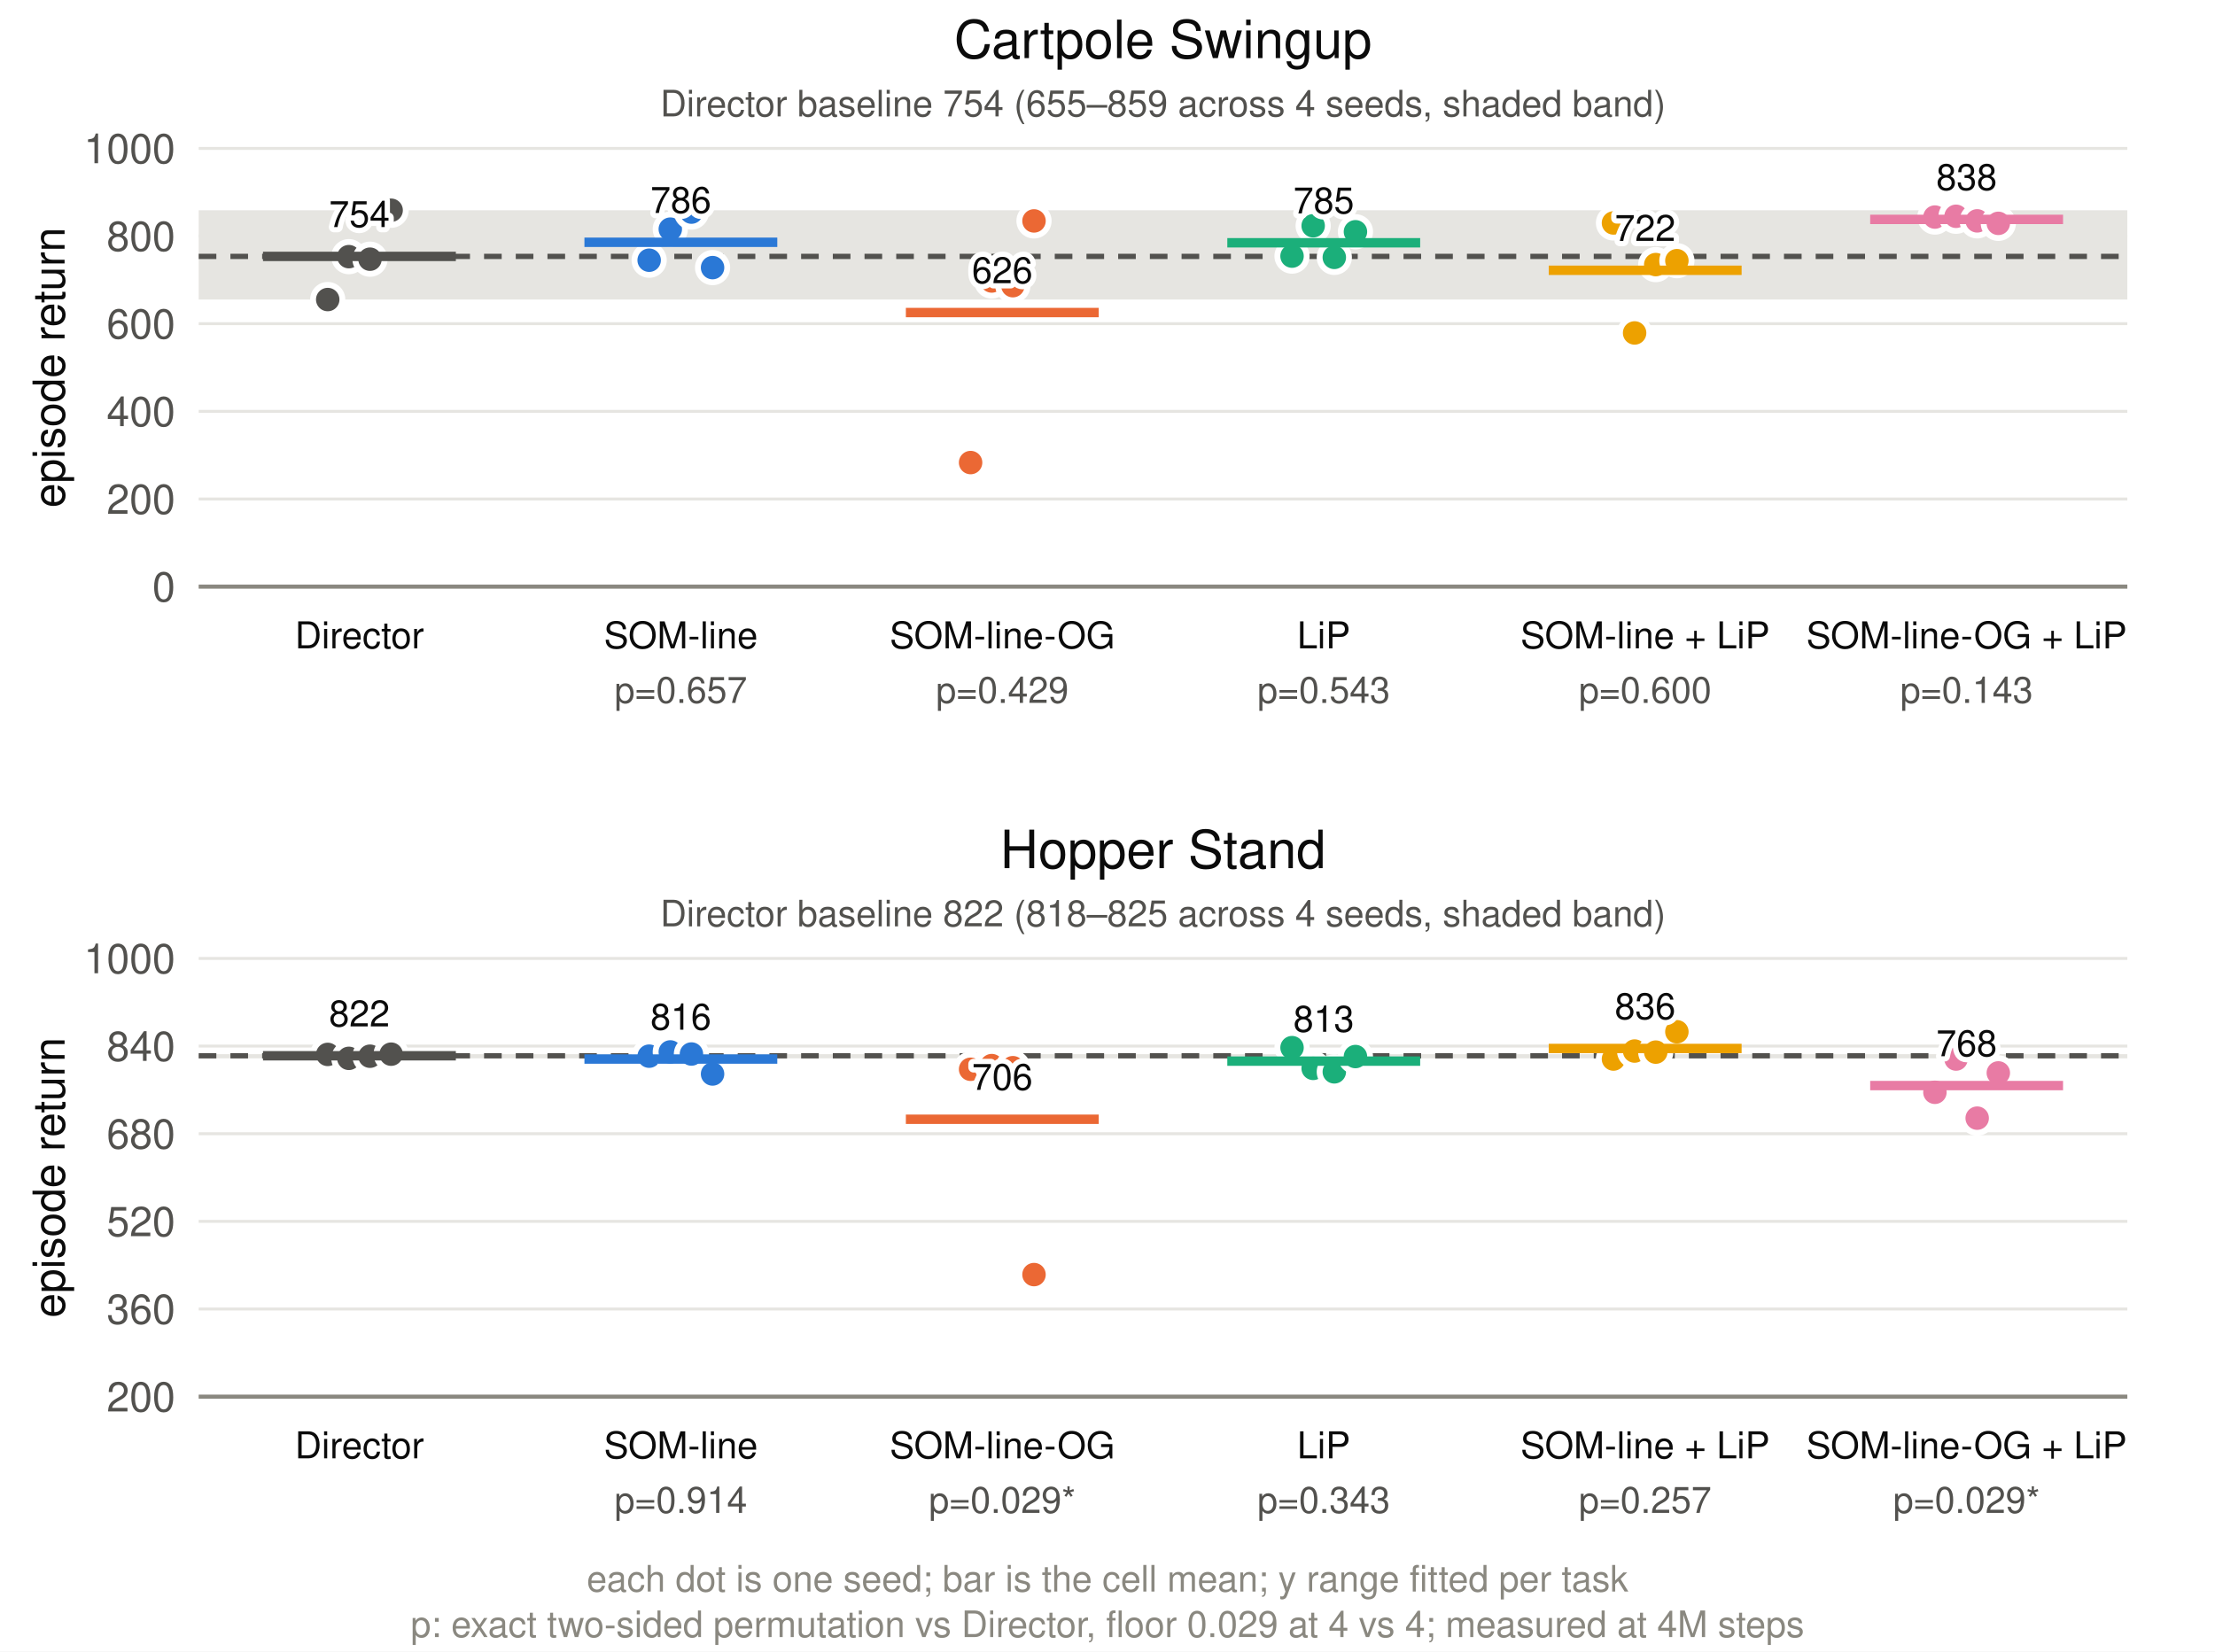
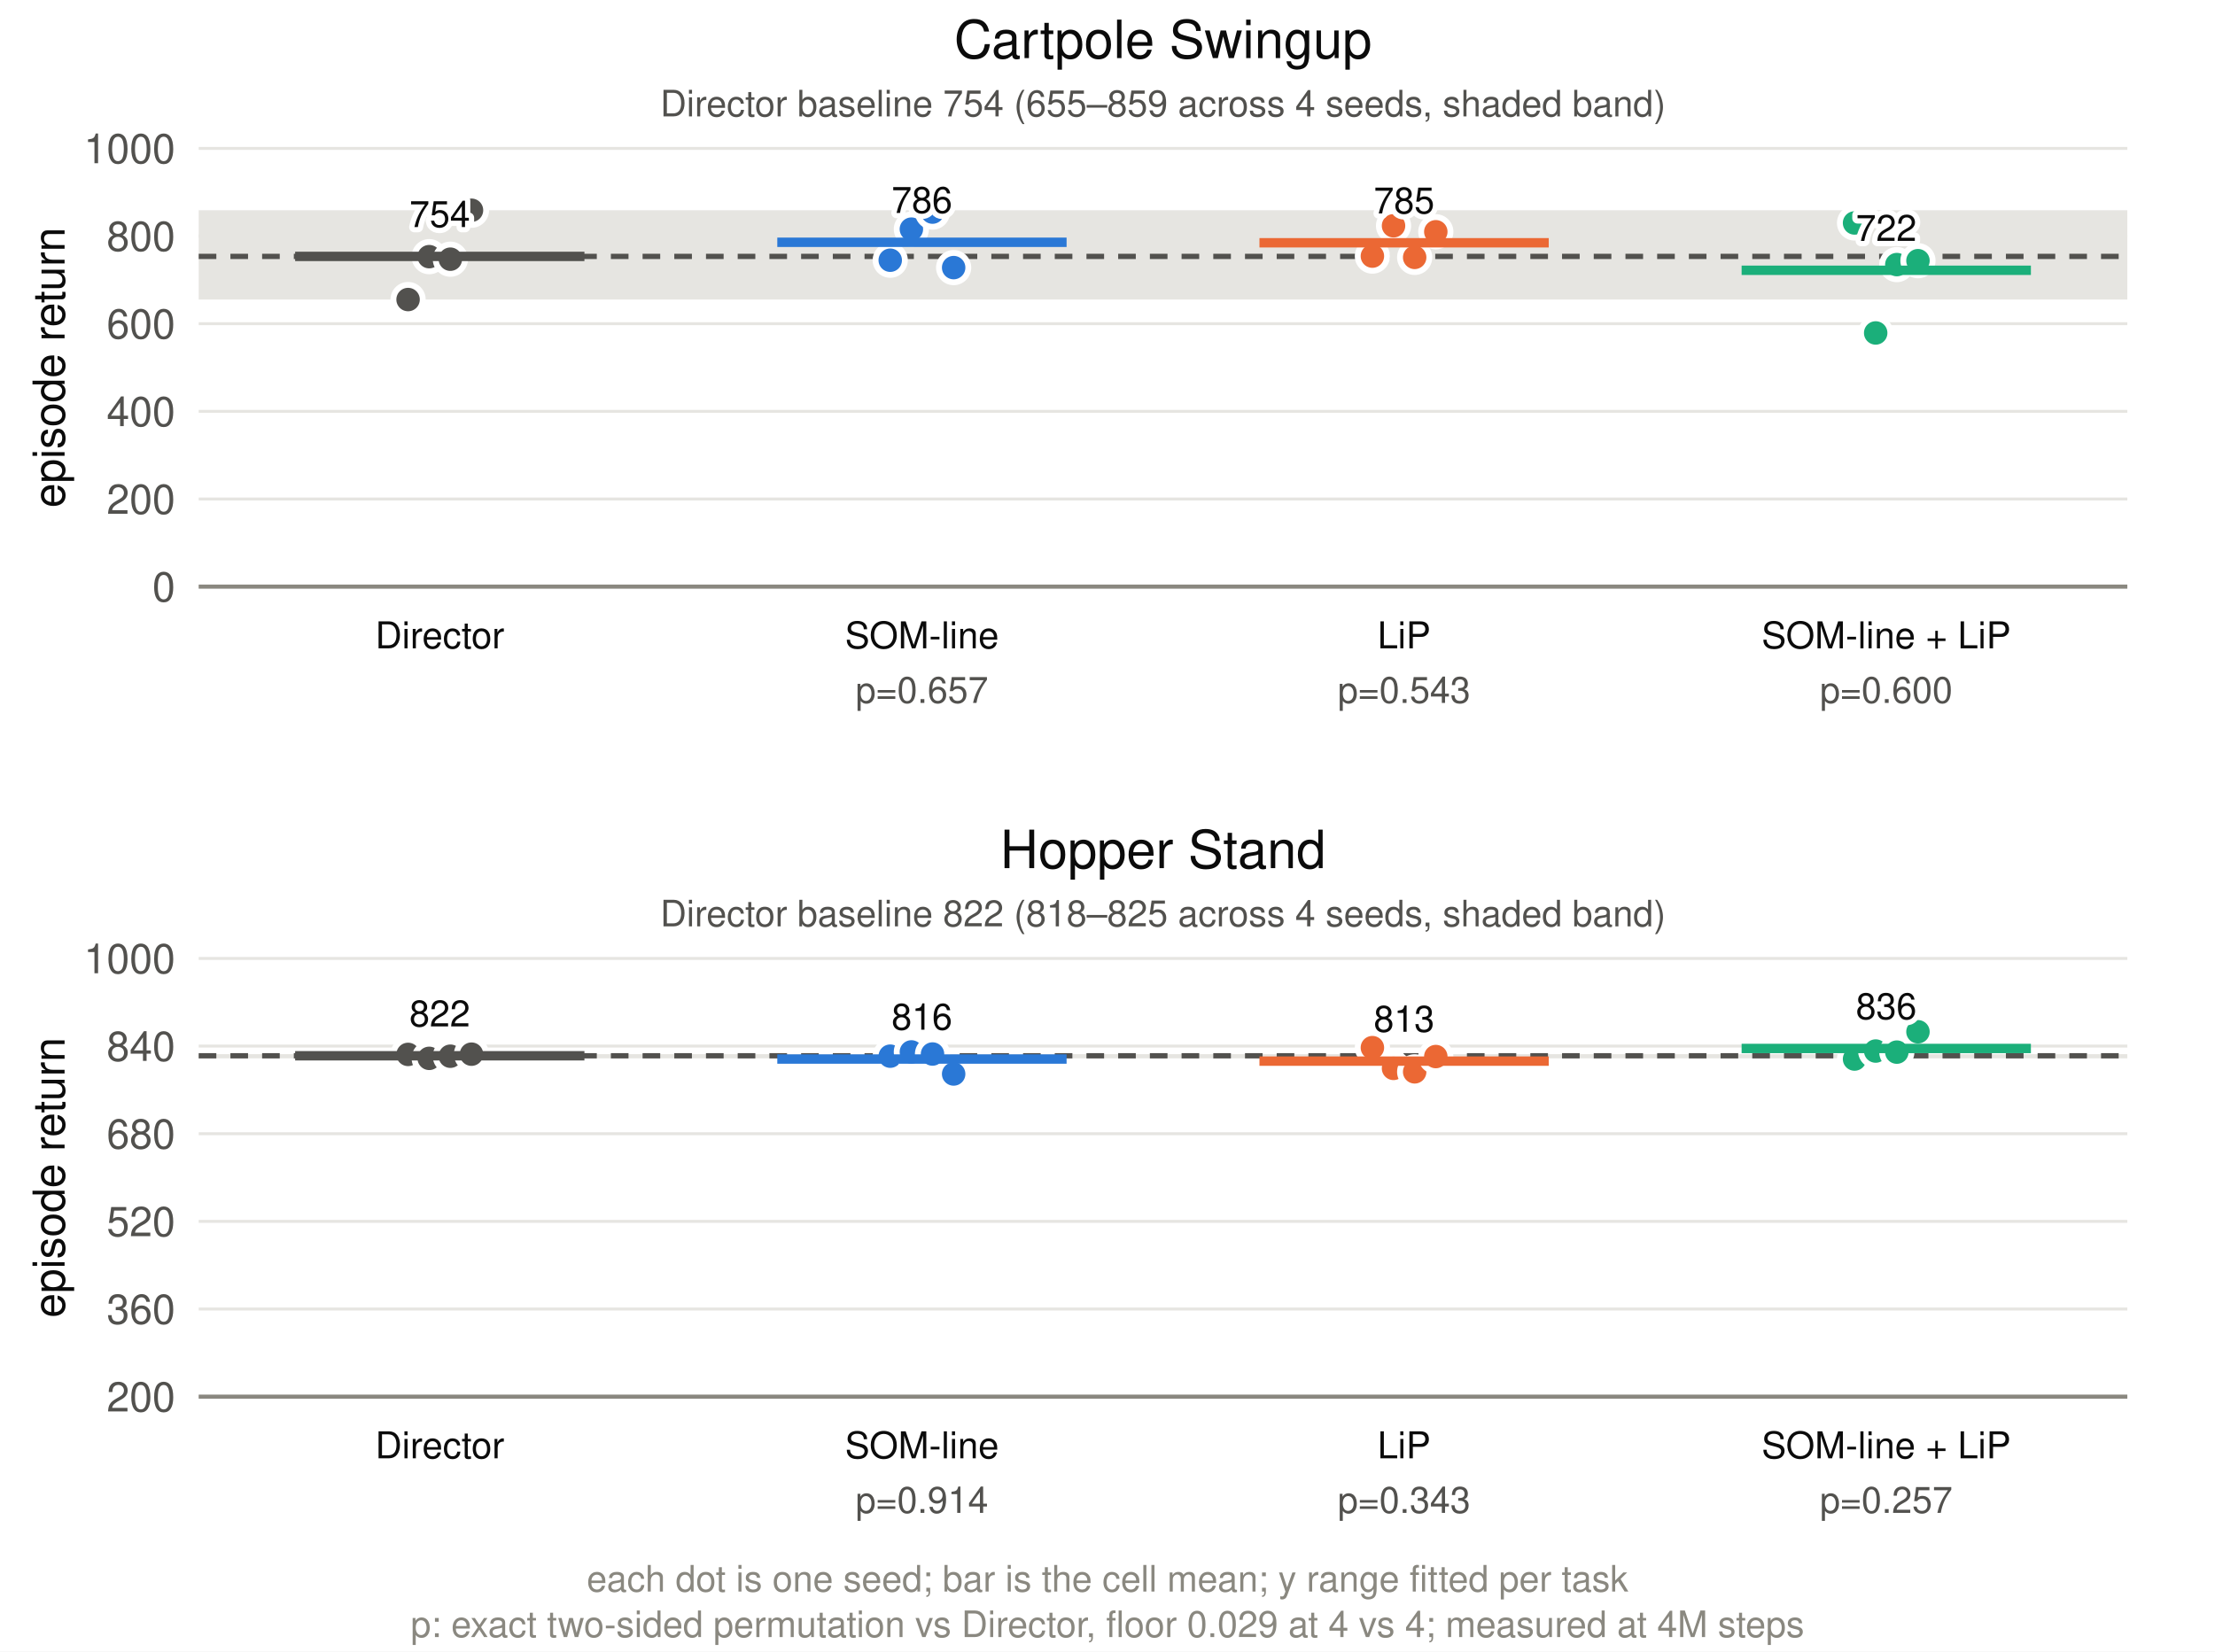
<svg xmlns="http://www.w3.org/2000/svg" width="4548" height="3392" viewBox="0 0 4548 3392" font-family="Helvetica,Arial,sans-serif">
  <rect x="0" y="0" width="4548" height="3392" fill="white" />
  <text x="2388.0" y="119.4" font-size="108.5" fill="#0b0b0b" text-anchor="middle">Cartpole Swingup</text>
  <text x="2388.0" y="239.0" font-size="74.8" fill="#52514e" text-anchor="middle">Director baseline 754 (655–859 across 4 seeds, shaded band)</text>
  <line x1="408.0" y1="1204.8" x2="4368.0" y2="1204.8" stroke="#e6e5e1" stroke-width="6.03" />
  <text x="359.8" y="1235.2" font-size="84.4" fill="#52514e" text-anchor="end">0</text>
  <line x1="408.0" y1="1024.8" x2="4368.0" y2="1024.8" stroke="#e6e5e1" stroke-width="6.03" />
  <text x="359.8" y="1055.2" font-size="84.4" fill="#52514e" text-anchor="end">200</text>
  <line x1="408.0" y1="844.8" x2="4368.0" y2="844.8" stroke="#e6e5e1" stroke-width="6.03" />
  <text x="359.8" y="875.2" font-size="84.4" fill="#52514e" text-anchor="end">400</text>
  <line x1="408.0" y1="664.8" x2="4368.0" y2="664.8" stroke="#e6e5e1" stroke-width="6.03" />
  <text x="359.8" y="695.2" font-size="84.4" fill="#52514e" text-anchor="end">600</text>
  <line x1="408.0" y1="484.8" x2="4368.0" y2="484.8" stroke="#e6e5e1" stroke-width="6.03" />
  <text x="359.8" y="515.2" font-size="84.4" fill="#52514e" text-anchor="end">800</text>
  <line x1="408.0" y1="304.8" x2="4368.0" y2="304.8" stroke="#e6e5e1" stroke-width="6.03" />
  <text x="359.8" y="335.2" font-size="84.4" fill="#52514e" text-anchor="end">1000</text>
  <text x="132.6" y="754.8" font-size="90.4" fill="#0b0b0b" text-anchor="middle" transform="rotate(-90 132.6 754.8)">episode return</text>
  <rect x="408.0" y="431.8" width="3960.0" height="183.4" fill="#e6e5e1" />
  <line x1="408.0" y1="526.6" x2="4368.0" y2="526.6" stroke="#52514e" stroke-width="10.85" stroke-dasharray="36.2,28.9" />
-   <text x="738.0" y="1331.5" font-size="76.0" fill="#0b0b0b" text-anchor="middle">Director</text>
-   <circle cx="672.9" cy="615.2" r="30.1" fill="#52514e" stroke="white" stroke-width="12.06" />
-   <circle cx="716.3" cy="527.1" r="30.1" fill="#52514e" stroke="white" stroke-width="12.06" />
-   <circle cx="759.7" cy="532.3" r="30.1" fill="#52514e" stroke="white" stroke-width="12.06" />
-   <circle cx="803.1" cy="431.8" r="30.1" fill="#52514e" stroke="white" stroke-width="12.06" />
-   <line x1="540.0" y1="526.6" x2="936.0" y2="526.6" stroke="#52514e" stroke-width="19.29" />
-   <text x="738.0" y="466.3" font-size="74.8" text-anchor="middle" fill="none" stroke="white" stroke-width="21.71" stroke-linejoin="round">754</text>
-   <text x="738.0" y="466.3" font-size="74.8" text-anchor="middle" fill="#0b0b0b">754</text>
-   <text x="1398.0" y="1331.5" font-size="76.0" fill="#0b0b0b" text-anchor="middle">SOM-line</text>
-   <circle cx="1332.9" cy="534.4" r="30.1" fill="#2a78d6" stroke="white" stroke-width="12.06" />
-   <circle cx="1376.3" cy="470.6" r="30.1" fill="#2a78d6" stroke="white" stroke-width="12.06" />
-   <circle cx="1419.7" cy="435.6" r="30.1" fill="#2a78d6" stroke="white" stroke-width="12.06" />
-   <circle cx="1463.1" cy="549.6" r="30.1" fill="#2a78d6" stroke="white" stroke-width="12.06" />
-   <line x1="1200.0" y1="497.6" x2="1596.0" y2="497.6" stroke="#2a78d6" stroke-width="19.29" />
-   <text x="1398.0" y="437.3" font-size="74.8" text-anchor="middle" fill="none" stroke="white" stroke-width="21.71" stroke-linejoin="round">786</text>
-   <text x="1398.0" y="437.3" font-size="74.8" text-anchor="middle" fill="#0b0b0b">786</text>
-   <text x="1398.0" y="1443.6" font-size="74.8" fill="#52514e" text-anchor="middle">p=0.657</text>
-   <text x="2058.0" y="1331.5" font-size="76.0" fill="#0b0b0b" text-anchor="middle">SOM-line-OG</text>
-   <circle cx="1992.9" cy="950.0" r="30.1" fill="#eb6834" stroke="white" stroke-width="12.06" />
-   <circle cx="2036.3" cy="577.1" r="30.1" fill="#eb6834" stroke="white" stroke-width="12.06" />
-   <circle cx="2079.7" cy="586.7" r="30.1" fill="#eb6834" stroke="white" stroke-width="12.06" />
-   <circle cx="2123.1" cy="453.7" r="30.1" fill="#eb6834" stroke="white" stroke-width="12.06" />
-   <line x1="1860.0" y1="641.9" x2="2256.0" y2="641.9" stroke="#eb6834" stroke-width="19.29" />
-   <text x="2058.0" y="581.6" font-size="74.8" text-anchor="middle" fill="none" stroke="white" stroke-width="21.71" stroke-linejoin="round">626</text>
-   <text x="2058.0" y="581.6" font-size="74.8" text-anchor="middle" fill="#0b0b0b">626</text>
-   <text x="2058.0" y="1443.6" font-size="74.8" fill="#52514e" text-anchor="middle">p=0.429</text>
-   <text x="2718.0" y="1331.5" font-size="76.0" fill="#0b0b0b" text-anchor="middle">LiP</text>
-   <circle cx="2652.9" cy="526.0" r="30.1" fill="#1baf7a" stroke="white" stroke-width="12.06" />
-   <circle cx="2696.3" cy="463.7" r="30.1" fill="#1baf7a" stroke="white" stroke-width="12.06" />
-   <circle cx="2739.7" cy="528.6" r="30.1" fill="#1baf7a" stroke="white" stroke-width="12.06" />
-   <circle cx="2783.1" cy="476.0" r="30.1" fill="#1baf7a" stroke="white" stroke-width="12.06" />
-   <line x1="2520.0" y1="498.6" x2="2916.0" y2="498.6" stroke="#1baf7a" stroke-width="19.29" />
-   <text x="2718.0" y="438.3" font-size="74.8" text-anchor="middle" fill="none" stroke="white" stroke-width="21.71" stroke-linejoin="round">785</text>
-   <text x="2718.0" y="438.3" font-size="74.8" text-anchor="middle" fill="#0b0b0b">785</text>
-   <text x="2718.0" y="1443.6" font-size="74.8" fill="#52514e" text-anchor="middle">p=0.543</text>
-   <text x="3378.0" y="1331.5" font-size="76.0" fill="#0b0b0b" text-anchor="middle">SOM-line + LiP</text>
-   <circle cx="3312.9" cy="457.9" r="30.1" fill="#eda100" stroke="white" stroke-width="12.06" />
-   <circle cx="3356.3" cy="683.8" r="30.1" fill="#eda100" stroke="white" stroke-width="12.06" />
-   <circle cx="3399.7" cy="543.4" r="30.1" fill="#eda100" stroke="white" stroke-width="12.06" />
-   <circle cx="3443.1" cy="535.4" r="30.1" fill="#eda100" stroke="white" stroke-width="12.06" />
-   <line x1="3180.0" y1="555.1" x2="3576.0" y2="555.1" stroke="#eda100" stroke-width="19.29" />
-   <text x="3378.0" y="494.8" font-size="74.8" text-anchor="middle" fill="none" stroke="white" stroke-width="21.71" stroke-linejoin="round">722</text>
-   <text x="3378.0" y="494.8" font-size="74.8" text-anchor="middle" fill="#0b0b0b">722</text>
-   <text x="3378.0" y="1443.6" font-size="74.8" fill="#52514e" text-anchor="middle">p=0.600</text>
-   <text x="4038.0" y="1331.5" font-size="76.0" fill="#0b0b0b" text-anchor="middle">SOM-line-OG + LiP</text>
-   <circle cx="3972.9" cy="445.8" r="30.1" fill="#e87ba4" stroke="white" stroke-width="12.06" />
-   <circle cx="4016.3" cy="444.2" r="30.1" fill="#e87ba4" stroke="white" stroke-width="12.06" />
-   <circle cx="4059.7" cy="453.6" r="30.1" fill="#e87ba4" stroke="white" stroke-width="12.06" />
-   <circle cx="4103.1" cy="458.7" r="30.1" fill="#e87ba4" stroke="white" stroke-width="12.06" />
-   <line x1="3840.0" y1="450.6" x2="4236.0" y2="450.6" stroke="#e87ba4" stroke-width="19.29" />
-   <text x="4038.0" y="390.3" font-size="74.8" text-anchor="middle" fill="none" stroke="white" stroke-width="21.71" stroke-linejoin="round">838</text>
-   <text x="4038.0" y="390.3" font-size="74.8" text-anchor="middle" fill="#0b0b0b">838</text>
-   <text x="4038.0" y="1443.6" font-size="74.8" fill="#52514e" text-anchor="middle">p=0.143</text>
+   <text x="903.0" y="1331.5" font-size="76.0" fill="#0b0b0b" text-anchor="middle">Director</text>
+   <circle cx="837.9" cy="615.2" r="30.1" fill="#52514e" stroke="white" stroke-width="12.06" />
+   <circle cx="881.3" cy="527.1" r="30.1" fill="#52514e" stroke="white" stroke-width="12.06" />
+   <circle cx="924.7" cy="532.3" r="30.1" fill="#52514e" stroke="white" stroke-width="12.06" />
+   <circle cx="968.1" cy="431.8" r="30.1" fill="#52514e" stroke="white" stroke-width="12.06" />
+   <line x1="606.0" y1="526.6" x2="1200.0" y2="526.6" stroke="#52514e" stroke-width="19.29" />
+   <text x="903.0" y="466.3" font-size="74.8" text-anchor="middle" fill="none" stroke="white" stroke-width="21.71" stroke-linejoin="round">754</text>
+   <text x="903.0" y="466.3" font-size="74.8" text-anchor="middle" fill="#0b0b0b">754</text>
+   <text x="1893.0" y="1331.5" font-size="76.0" fill="#0b0b0b" text-anchor="middle">SOM-line</text>
+   <circle cx="1827.9" cy="534.4" r="30.1" fill="#2a78d6" stroke="white" stroke-width="12.06" />
+   <circle cx="1871.3" cy="470.6" r="30.1" fill="#2a78d6" stroke="white" stroke-width="12.06" />
+   <circle cx="1914.7" cy="435.6" r="30.1" fill="#2a78d6" stroke="white" stroke-width="12.06" />
+   <circle cx="1958.1" cy="549.6" r="30.1" fill="#2a78d6" stroke="white" stroke-width="12.06" />
+   <line x1="1596.0" y1="497.6" x2="2190.0" y2="497.6" stroke="#2a78d6" stroke-width="19.29" />
+   <text x="1893.0" y="437.3" font-size="74.8" text-anchor="middle" fill="none" stroke="white" stroke-width="21.71" stroke-linejoin="round">786</text>
+   <text x="1893.0" y="437.3" font-size="74.8" text-anchor="middle" fill="#0b0b0b">786</text>
+   <text x="1893.0" y="1443.6" font-size="74.8" fill="#52514e" text-anchor="middle">p=0.657</text>
+   <text x="2883.0" y="1331.5" font-size="76.0" fill="#0b0b0b" text-anchor="middle">LiP</text>
+   <circle cx="2817.9" cy="526.0" r="30.1" fill="#eb6834" stroke="white" stroke-width="12.06" />
+   <circle cx="2861.3" cy="463.7" r="30.1" fill="#eb6834" stroke="white" stroke-width="12.06" />
+   <circle cx="2904.7" cy="528.6" r="30.1" fill="#eb6834" stroke="white" stroke-width="12.06" />
+   <circle cx="2948.1" cy="476.0" r="30.1" fill="#eb6834" stroke="white" stroke-width="12.06" />
+   <line x1="2586.0" y1="498.6" x2="3180.0" y2="498.6" stroke="#eb6834" stroke-width="19.29" />
+   <text x="2883.0" y="438.3" font-size="74.8" text-anchor="middle" fill="none" stroke="white" stroke-width="21.71" stroke-linejoin="round">785</text>
+   <text x="2883.0" y="438.3" font-size="74.8" text-anchor="middle" fill="#0b0b0b">785</text>
+   <text x="2883.0" y="1443.6" font-size="74.8" fill="#52514e" text-anchor="middle">p=0.543</text>
+   <text x="3873.0" y="1331.5" font-size="76.0" fill="#0b0b0b" text-anchor="middle">SOM-line + LiP</text>
+   <circle cx="3807.9" cy="457.9" r="30.1" fill="#1baf7a" stroke="white" stroke-width="12.06" />
+   <circle cx="3851.3" cy="683.8" r="30.1" fill="#1baf7a" stroke="white" stroke-width="12.06" />
+   <circle cx="3894.7" cy="543.4" r="30.1" fill="#1baf7a" stroke="white" stroke-width="12.06" />
+   <circle cx="3938.1" cy="535.4" r="30.1" fill="#1baf7a" stroke="white" stroke-width="12.06" />
+   <line x1="3576.0" y1="555.1" x2="4170.0" y2="555.1" stroke="#1baf7a" stroke-width="19.29" />
+   <text x="3873.0" y="494.8" font-size="74.8" text-anchor="middle" fill="none" stroke="white" stroke-width="21.71" stroke-linejoin="round">722</text>
+   <text x="3873.0" y="494.8" font-size="74.8" text-anchor="middle" fill="#0b0b0b">722</text>
+   <text x="3873.0" y="1443.6" font-size="74.8" fill="#52514e" text-anchor="middle">p=0.600</text>
  <line x1="408.0" y1="1204.8" x2="4368.0" y2="1204.8" stroke="#8a8880" stroke-width="8.44" />
  <text x="2388.0" y="1782.9" font-size="108.5" fill="#0b0b0b" text-anchor="middle">Hopper Stand</text>
  <text x="2388.0" y="1902.5" font-size="74.8" fill="#52514e" text-anchor="middle">Director baseline 822 (818–825 across 4 seeds, shaded band)</text>
  <line x1="408.0" y1="2868.4" x2="4368.0" y2="2868.4" stroke="#e6e5e1" stroke-width="6.03" />
  <text x="359.8" y="2898.8" font-size="84.4" fill="#52514e" text-anchor="end">200</text>
  <line x1="408.0" y1="2688.4" x2="4368.0" y2="2688.4" stroke="#e6e5e1" stroke-width="6.03" />
  <text x="359.8" y="2718.8" font-size="84.4" fill="#52514e" text-anchor="end">360</text>
  <line x1="408.0" y1="2508.4" x2="4368.0" y2="2508.4" stroke="#e6e5e1" stroke-width="6.03" />
  <text x="359.8" y="2538.8" font-size="84.4" fill="#52514e" text-anchor="end">520</text>
  <line x1="408.0" y1="2328.4" x2="4368.0" y2="2328.4" stroke="#e6e5e1" stroke-width="6.03" />
  <text x="359.8" y="2358.8" font-size="84.4" fill="#52514e" text-anchor="end">680</text>
  <line x1="408.0" y1="2148.4" x2="4368.0" y2="2148.4" stroke="#e6e5e1" stroke-width="6.03" />
  <text x="359.8" y="2178.8" font-size="84.4" fill="#52514e" text-anchor="end">840</text>
  <line x1="408.0" y1="1968.4" x2="4368.0" y2="1968.4" stroke="#e6e5e1" stroke-width="6.03" />
  <text x="359.8" y="1998.8" font-size="84.4" fill="#52514e" text-anchor="end">1000</text>
  <text x="132.6" y="2418.4" font-size="90.4" fill="#0b0b0b" text-anchor="middle" transform="rotate(-90 132.6 2418.4)">episode return</text>
  <rect x="408.0" y="2165.0" width="3960.0" height="8.5" fill="#e6e5e1" />
  <line x1="408.0" y1="2168.3" x2="4368.0" y2="2168.3" stroke="#52514e" stroke-width="10.85" stroke-dasharray="36.2,28.9" />
-   <text x="738.0" y="2995.0" font-size="76.0" fill="#0b0b0b" text-anchor="middle">Director</text>
-   <circle cx="672.9" cy="2165.5" r="30.1" fill="#52514e" stroke="white" stroke-width="12.06" />
-   <circle cx="716.3" cy="2173.6" r="30.1" fill="#52514e" stroke="white" stroke-width="12.06" />
-   <circle cx="759.7" cy="2169.2" r="30.1" fill="#52514e" stroke="white" stroke-width="12.06" />
-   <circle cx="803.1" cy="2165.0" r="30.1" fill="#52514e" stroke="white" stroke-width="12.06" />
-   <line x1="540.0" y1="2168.3" x2="936.0" y2="2168.3" stroke="#52514e" stroke-width="19.29" />
-   <text x="738.0" y="2108.0" font-size="74.8" text-anchor="middle" fill="none" stroke="white" stroke-width="21.71" stroke-linejoin="round">822</text>
-   <text x="738.0" y="2108.0" font-size="74.8" text-anchor="middle" fill="#0b0b0b">822</text>
-   <text x="1398.0" y="2995.0" font-size="76.0" fill="#0b0b0b" text-anchor="middle">SOM-line</text>
-   <circle cx="1332.9" cy="2169.1" r="30.1" fill="#2a78d6" stroke="white" stroke-width="12.06" />
-   <circle cx="1376.3" cy="2160.4" r="30.1" fill="#2a78d6" stroke="white" stroke-width="12.06" />
-   <circle cx="1419.7" cy="2164.7" r="30.1" fill="#2a78d6" stroke="white" stroke-width="12.06" />
-   <circle cx="1463.1" cy="2205.7" r="30.1" fill="#2a78d6" stroke="white" stroke-width="12.06" />
-   <line x1="1200.0" y1="2175.0" x2="1596.0" y2="2175.0" stroke="#2a78d6" stroke-width="19.29" />
-   <text x="1398.0" y="2114.7" font-size="74.8" text-anchor="middle" fill="none" stroke="white" stroke-width="21.71" stroke-linejoin="round">816</text>
-   <text x="1398.0" y="2114.7" font-size="74.8" text-anchor="middle" fill="#0b0b0b">816</text>
-   <text x="1398.0" y="3107.1" font-size="74.8" fill="#52514e" text-anchor="middle">p=0.914</text>
-   <text x="2058.0" y="2995.0" font-size="76.0" fill="#0b0b0b" text-anchor="middle">SOM-line-OG</text>
-   <circle cx="1992.9" cy="2196.0" r="30.1" fill="#eb6834" stroke="white" stroke-width="12.06" />
-   <circle cx="2036.3" cy="2188.5" r="30.1" fill="#eb6834" stroke="white" stroke-width="12.06" />
-   <circle cx="2079.7" cy="2192.8" r="30.1" fill="#eb6834" stroke="white" stroke-width="12.06" />
-   <circle cx="2123.1" cy="2617.7" r="30.1" fill="#eb6834" stroke="white" stroke-width="12.06" />
-   <line x1="1860.0" y1="2298.7" x2="2256.0" y2="2298.7" stroke="#eb6834" stroke-width="19.29" />
-   <text x="2058.0" y="2238.4" font-size="74.8" text-anchor="middle" fill="none" stroke="white" stroke-width="21.71" stroke-linejoin="round">706</text>
-   <text x="2058.0" y="2238.4" font-size="74.8" text-anchor="middle" fill="#0b0b0b">706</text>
-   <text x="2058.0" y="3107.1" font-size="74.8" fill="#52514e" text-anchor="middle">p=0.029*</text>
-   <text x="2718.0" y="2995.0" font-size="76.0" fill="#0b0b0b" text-anchor="middle">LiP</text>
-   <circle cx="2652.9" cy="2151.6" r="30.1" fill="#1baf7a" stroke="white" stroke-width="12.06" />
-   <circle cx="2696.3" cy="2194.2" r="30.1" fill="#1baf7a" stroke="white" stroke-width="12.06" />
-   <circle cx="2739.7" cy="2201.3" r="30.1" fill="#1baf7a" stroke="white" stroke-width="12.06" />
-   <circle cx="2783.1" cy="2169.9" r="30.1" fill="#1baf7a" stroke="white" stroke-width="12.06" />
-   <line x1="2520.0" y1="2179.3" x2="2916.0" y2="2179.3" stroke="#1baf7a" stroke-width="19.29" />
-   <text x="2718.0" y="2119.0" font-size="74.8" text-anchor="middle" fill="none" stroke="white" stroke-width="21.71" stroke-linejoin="round">813</text>
-   <text x="2718.0" y="2119.0" font-size="74.8" text-anchor="middle" fill="#0b0b0b">813</text>
-   <text x="2718.0" y="3107.1" font-size="74.8" fill="#52514e" text-anchor="middle">p=0.343</text>
-   <text x="3378.0" y="2995.0" font-size="76.0" fill="#0b0b0b" text-anchor="middle">SOM-line + LiP</text>
-   <circle cx="3312.9" cy="2175.0" r="30.1" fill="#eda100" stroke="white" stroke-width="12.06" />
-   <circle cx="3356.3" cy="2158.6" r="30.1" fill="#eda100" stroke="white" stroke-width="12.06" />
-   <circle cx="3399.7" cy="2160.8" r="30.1" fill="#eda100" stroke="white" stroke-width="12.06" />
-   <circle cx="3443.1" cy="2119.0" r="30.1" fill="#eda100" stroke="white" stroke-width="12.06" />
-   <line x1="3180.0" y1="2153.3" x2="3576.0" y2="2153.3" stroke="#eda100" stroke-width="19.29" />
-   <text x="3378.0" y="2093.1" font-size="74.8" text-anchor="middle" fill="none" stroke="white" stroke-width="21.71" stroke-linejoin="round">836</text>
-   <text x="3378.0" y="2093.1" font-size="74.8" text-anchor="middle" fill="#0b0b0b">836</text>
-   <text x="3378.0" y="3107.1" font-size="74.8" fill="#52514e" text-anchor="middle">p=0.257</text>
-   <text x="4038.0" y="2995.0" font-size="76.0" fill="#0b0b0b" text-anchor="middle">SOM-line-OG + LiP</text>
-   <circle cx="3972.9" cy="2243.3" r="30.1" fill="#e87ba4" stroke="white" stroke-width="12.06" />
-   <circle cx="4016.3" cy="2175.0" r="30.1" fill="#e87ba4" stroke="white" stroke-width="12.06" />
-   <circle cx="4059.7" cy="2296.4" r="30.1" fill="#e87ba4" stroke="white" stroke-width="12.06" />
-   <circle cx="4103.1" cy="2203.5" r="30.1" fill="#e87ba4" stroke="white" stroke-width="12.06" />
-   <line x1="3840.0" y1="2229.5" x2="4236.0" y2="2229.5" stroke="#e87ba4" stroke-width="19.29" />
-   <text x="4038.0" y="2169.2" font-size="74.8" text-anchor="middle" fill="none" stroke="white" stroke-width="21.71" stroke-linejoin="round">768</text>
-   <text x="4038.0" y="2169.2" font-size="74.8" text-anchor="middle" fill="#0b0b0b">768</text>
-   <text x="4038.0" y="3107.1" font-size="74.8" fill="#52514e" text-anchor="middle">p=0.029*</text>
+   <text x="903.0" y="2995.0" font-size="76.0" fill="#0b0b0b" text-anchor="middle">Director</text>
+   <circle cx="837.9" cy="2165.5" r="30.1" fill="#52514e" stroke="white" stroke-width="12.06" />
+   <circle cx="881.3" cy="2173.6" r="30.1" fill="#52514e" stroke="white" stroke-width="12.06" />
+   <circle cx="924.7" cy="2169.2" r="30.1" fill="#52514e" stroke="white" stroke-width="12.06" />
+   <circle cx="968.1" cy="2165.0" r="30.1" fill="#52514e" stroke="white" stroke-width="12.06" />
+   <line x1="606.0" y1="2168.3" x2="1200.0" y2="2168.3" stroke="#52514e" stroke-width="19.29" />
+   <text x="903.0" y="2108.0" font-size="74.8" text-anchor="middle" fill="none" stroke="white" stroke-width="21.71" stroke-linejoin="round">822</text>
+   <text x="903.0" y="2108.0" font-size="74.8" text-anchor="middle" fill="#0b0b0b">822</text>
+   <text x="1893.0" y="2995.0" font-size="76.0" fill="#0b0b0b" text-anchor="middle">SOM-line</text>
+   <circle cx="1827.9" cy="2169.1" r="30.1" fill="#2a78d6" stroke="white" stroke-width="12.06" />
+   <circle cx="1871.3" cy="2160.4" r="30.1" fill="#2a78d6" stroke="white" stroke-width="12.06" />
+   <circle cx="1914.7" cy="2164.7" r="30.1" fill="#2a78d6" stroke="white" stroke-width="12.06" />
+   <circle cx="1958.1" cy="2205.7" r="30.1" fill="#2a78d6" stroke="white" stroke-width="12.06" />
+   <line x1="1596.0" y1="2175.0" x2="2190.0" y2="2175.0" stroke="#2a78d6" stroke-width="19.29" />
+   <text x="1893.0" y="2114.7" font-size="74.8" text-anchor="middle" fill="none" stroke="white" stroke-width="21.71" stroke-linejoin="round">816</text>
+   <text x="1893.0" y="2114.7" font-size="74.8" text-anchor="middle" fill="#0b0b0b">816</text>
+   <text x="1893.0" y="3107.1" font-size="74.8" fill="#52514e" text-anchor="middle">p=0.914</text>
+   <text x="2883.0" y="2995.0" font-size="76.0" fill="#0b0b0b" text-anchor="middle">LiP</text>
+   <circle cx="2817.9" cy="2151.6" r="30.1" fill="#eb6834" stroke="white" stroke-width="12.06" />
+   <circle cx="2861.3" cy="2194.2" r="30.1" fill="#eb6834" stroke="white" stroke-width="12.06" />
+   <circle cx="2904.7" cy="2201.3" r="30.1" fill="#eb6834" stroke="white" stroke-width="12.06" />
+   <circle cx="2948.1" cy="2169.9" r="30.1" fill="#eb6834" stroke="white" stroke-width="12.06" />
+   <line x1="2586.0" y1="2179.3" x2="3180.0" y2="2179.3" stroke="#eb6834" stroke-width="19.29" />
+   <text x="2883.0" y="2119.0" font-size="74.8" text-anchor="middle" fill="none" stroke="white" stroke-width="21.71" stroke-linejoin="round">813</text>
+   <text x="2883.0" y="2119.0" font-size="74.8" text-anchor="middle" fill="#0b0b0b">813</text>
+   <text x="2883.0" y="3107.1" font-size="74.8" fill="#52514e" text-anchor="middle">p=0.343</text>
+   <text x="3873.0" y="2995.0" font-size="76.0" fill="#0b0b0b" text-anchor="middle">SOM-line + LiP</text>
+   <circle cx="3807.9" cy="2175.0" r="30.1" fill="#1baf7a" stroke="white" stroke-width="12.06" />
+   <circle cx="3851.3" cy="2158.6" r="30.1" fill="#1baf7a" stroke="white" stroke-width="12.06" />
+   <circle cx="3894.7" cy="2160.8" r="30.1" fill="#1baf7a" stroke="white" stroke-width="12.06" />
+   <circle cx="3938.1" cy="2119.0" r="30.1" fill="#1baf7a" stroke="white" stroke-width="12.06" />
+   <line x1="3576.0" y1="2153.3" x2="4170.0" y2="2153.3" stroke="#1baf7a" stroke-width="19.29" />
+   <text x="3873.0" y="2093.1" font-size="74.8" text-anchor="middle" fill="none" stroke="white" stroke-width="21.71" stroke-linejoin="round">836</text>
+   <text x="3873.0" y="2093.1" font-size="74.8" text-anchor="middle" fill="#0b0b0b">836</text>
+   <text x="3873.0" y="3107.1" font-size="74.8" fill="#52514e" text-anchor="middle">p=0.257</text>
  <line x1="408.0" y1="2868.4" x2="4368.0" y2="2868.4" stroke="#8a8880" stroke-width="8.44" />
  <text x="2274.0" y="3268.6" font-size="74.8" fill="#8a8880" text-anchor="middle">each dot is one seed; bar is the cell mean; y range fitted per task</text>
  <text x="2274.0" y="3362.1" font-size="74.8" fill="#8a8880" text-anchor="middle">p: exact two-sided permutation vs Director, floor 0.029 at 4 vs 4; measured at 4M steps</text>
</svg>
